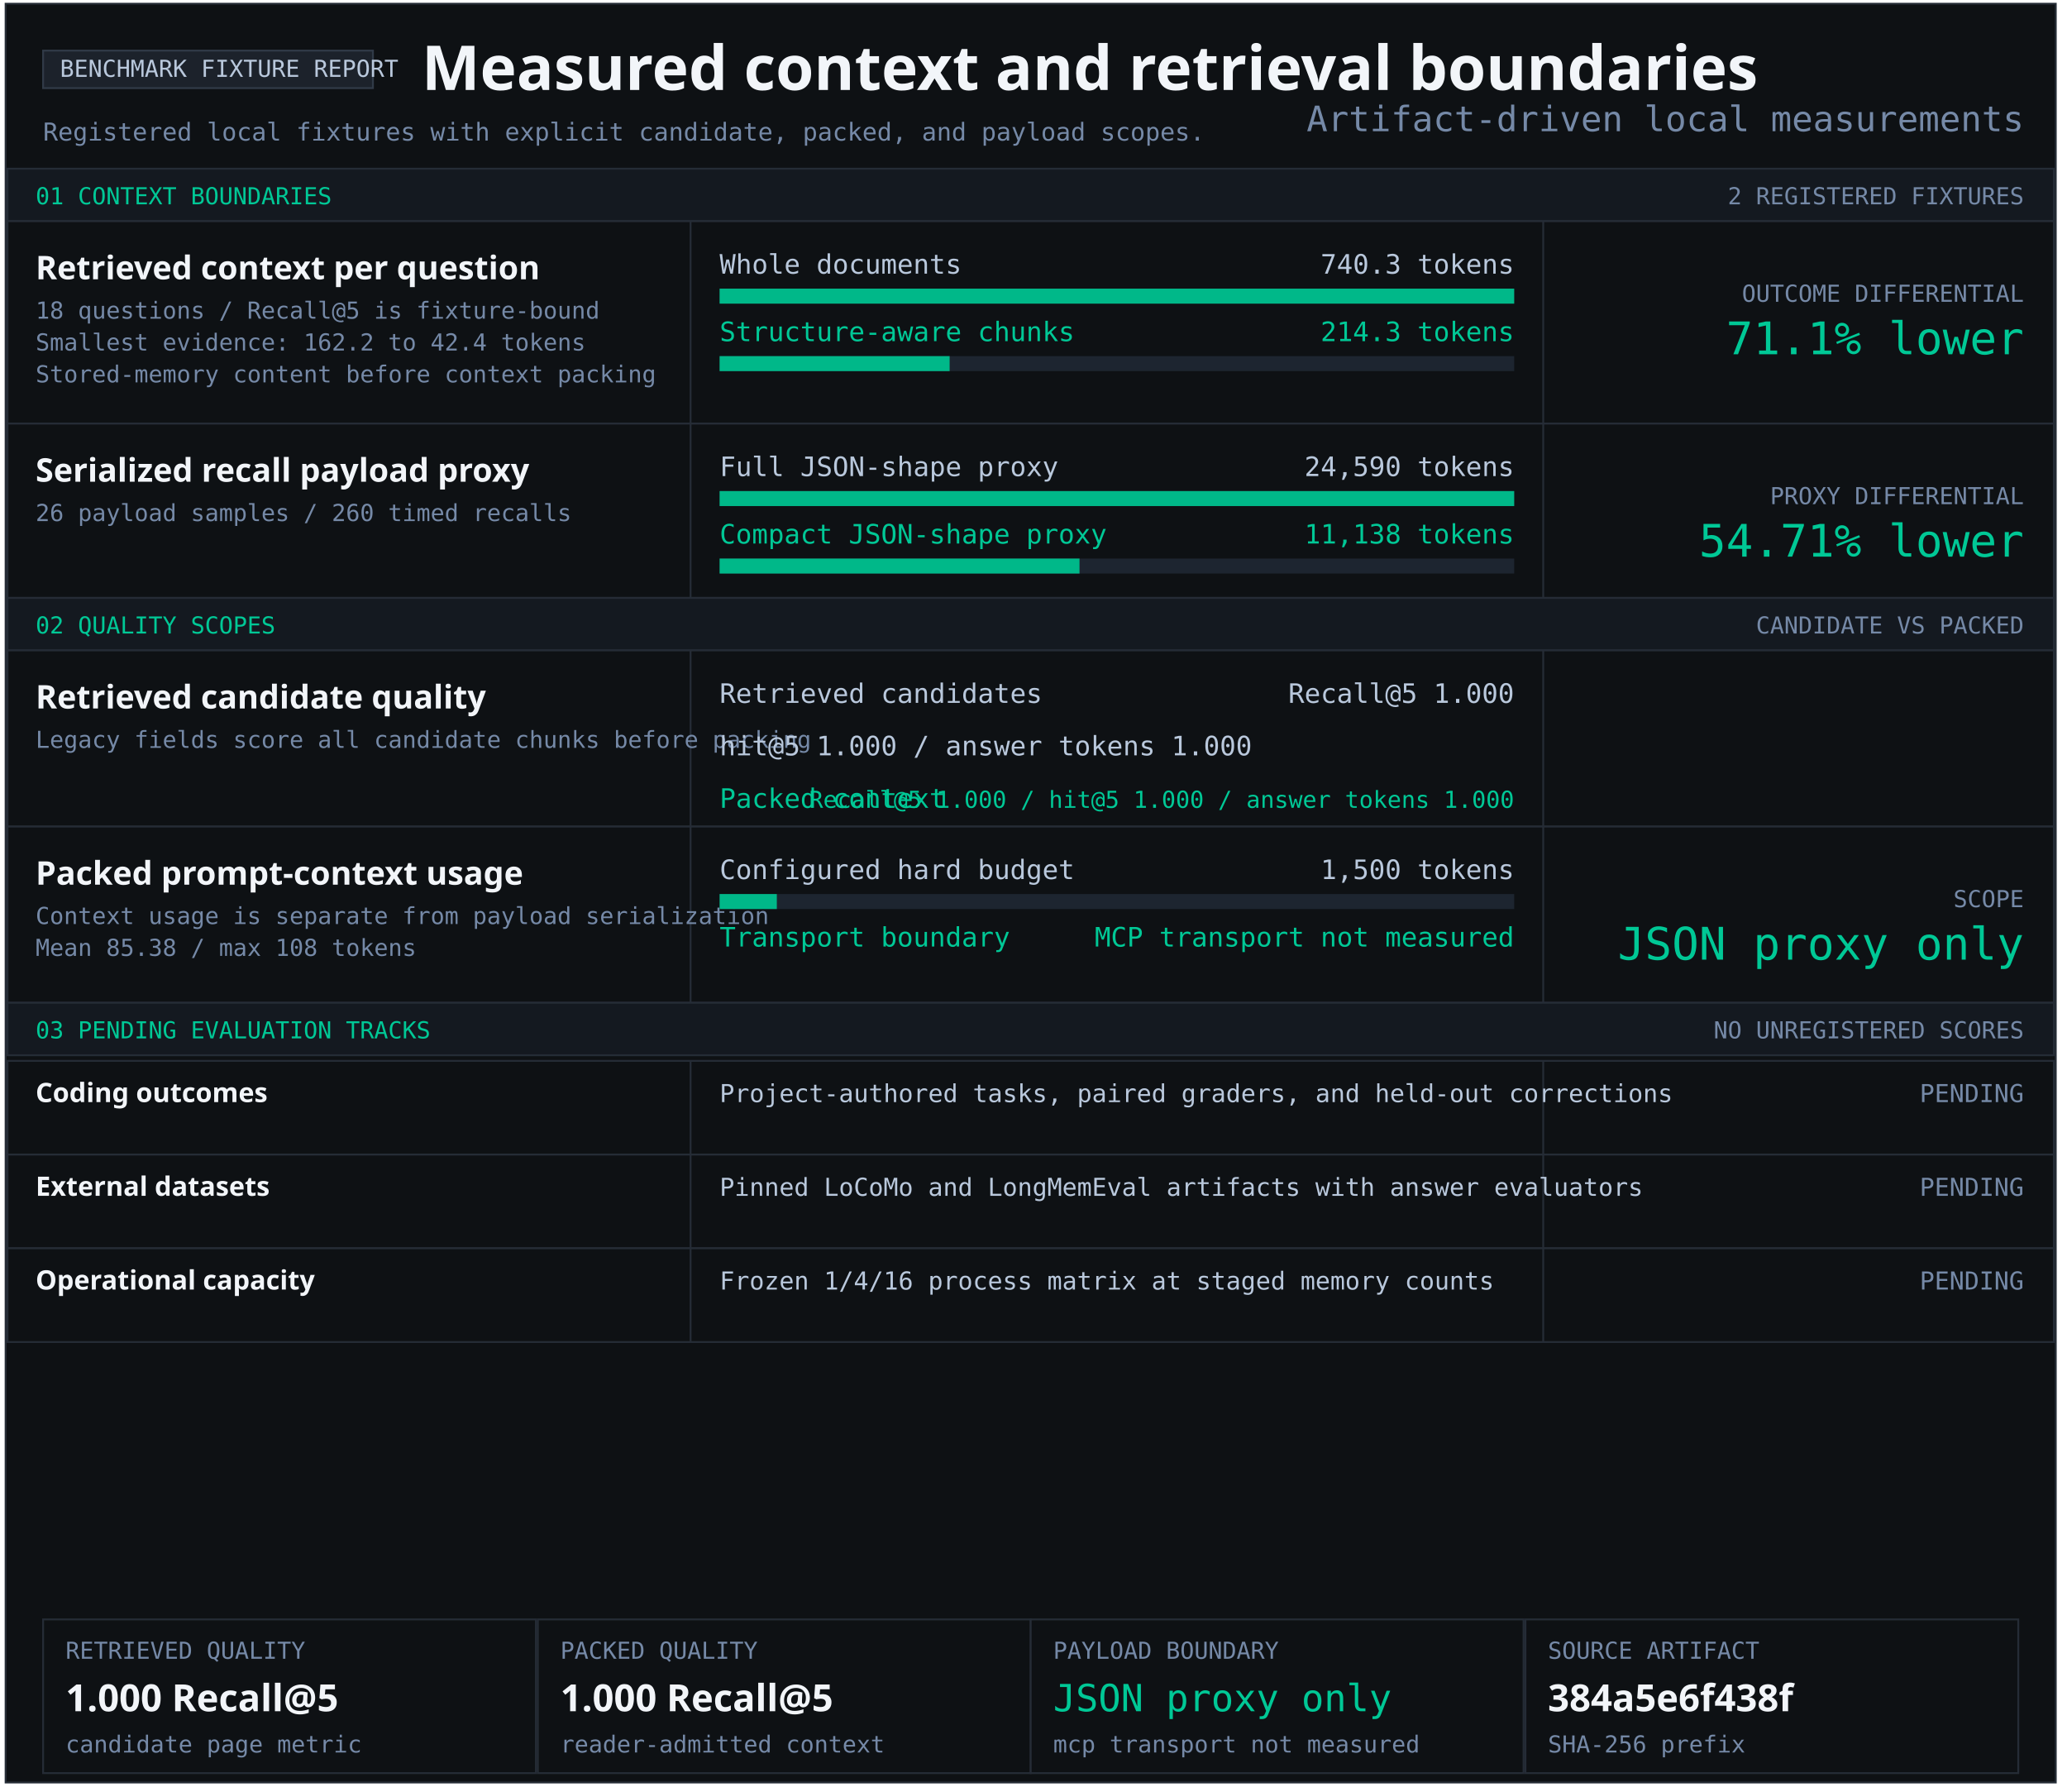
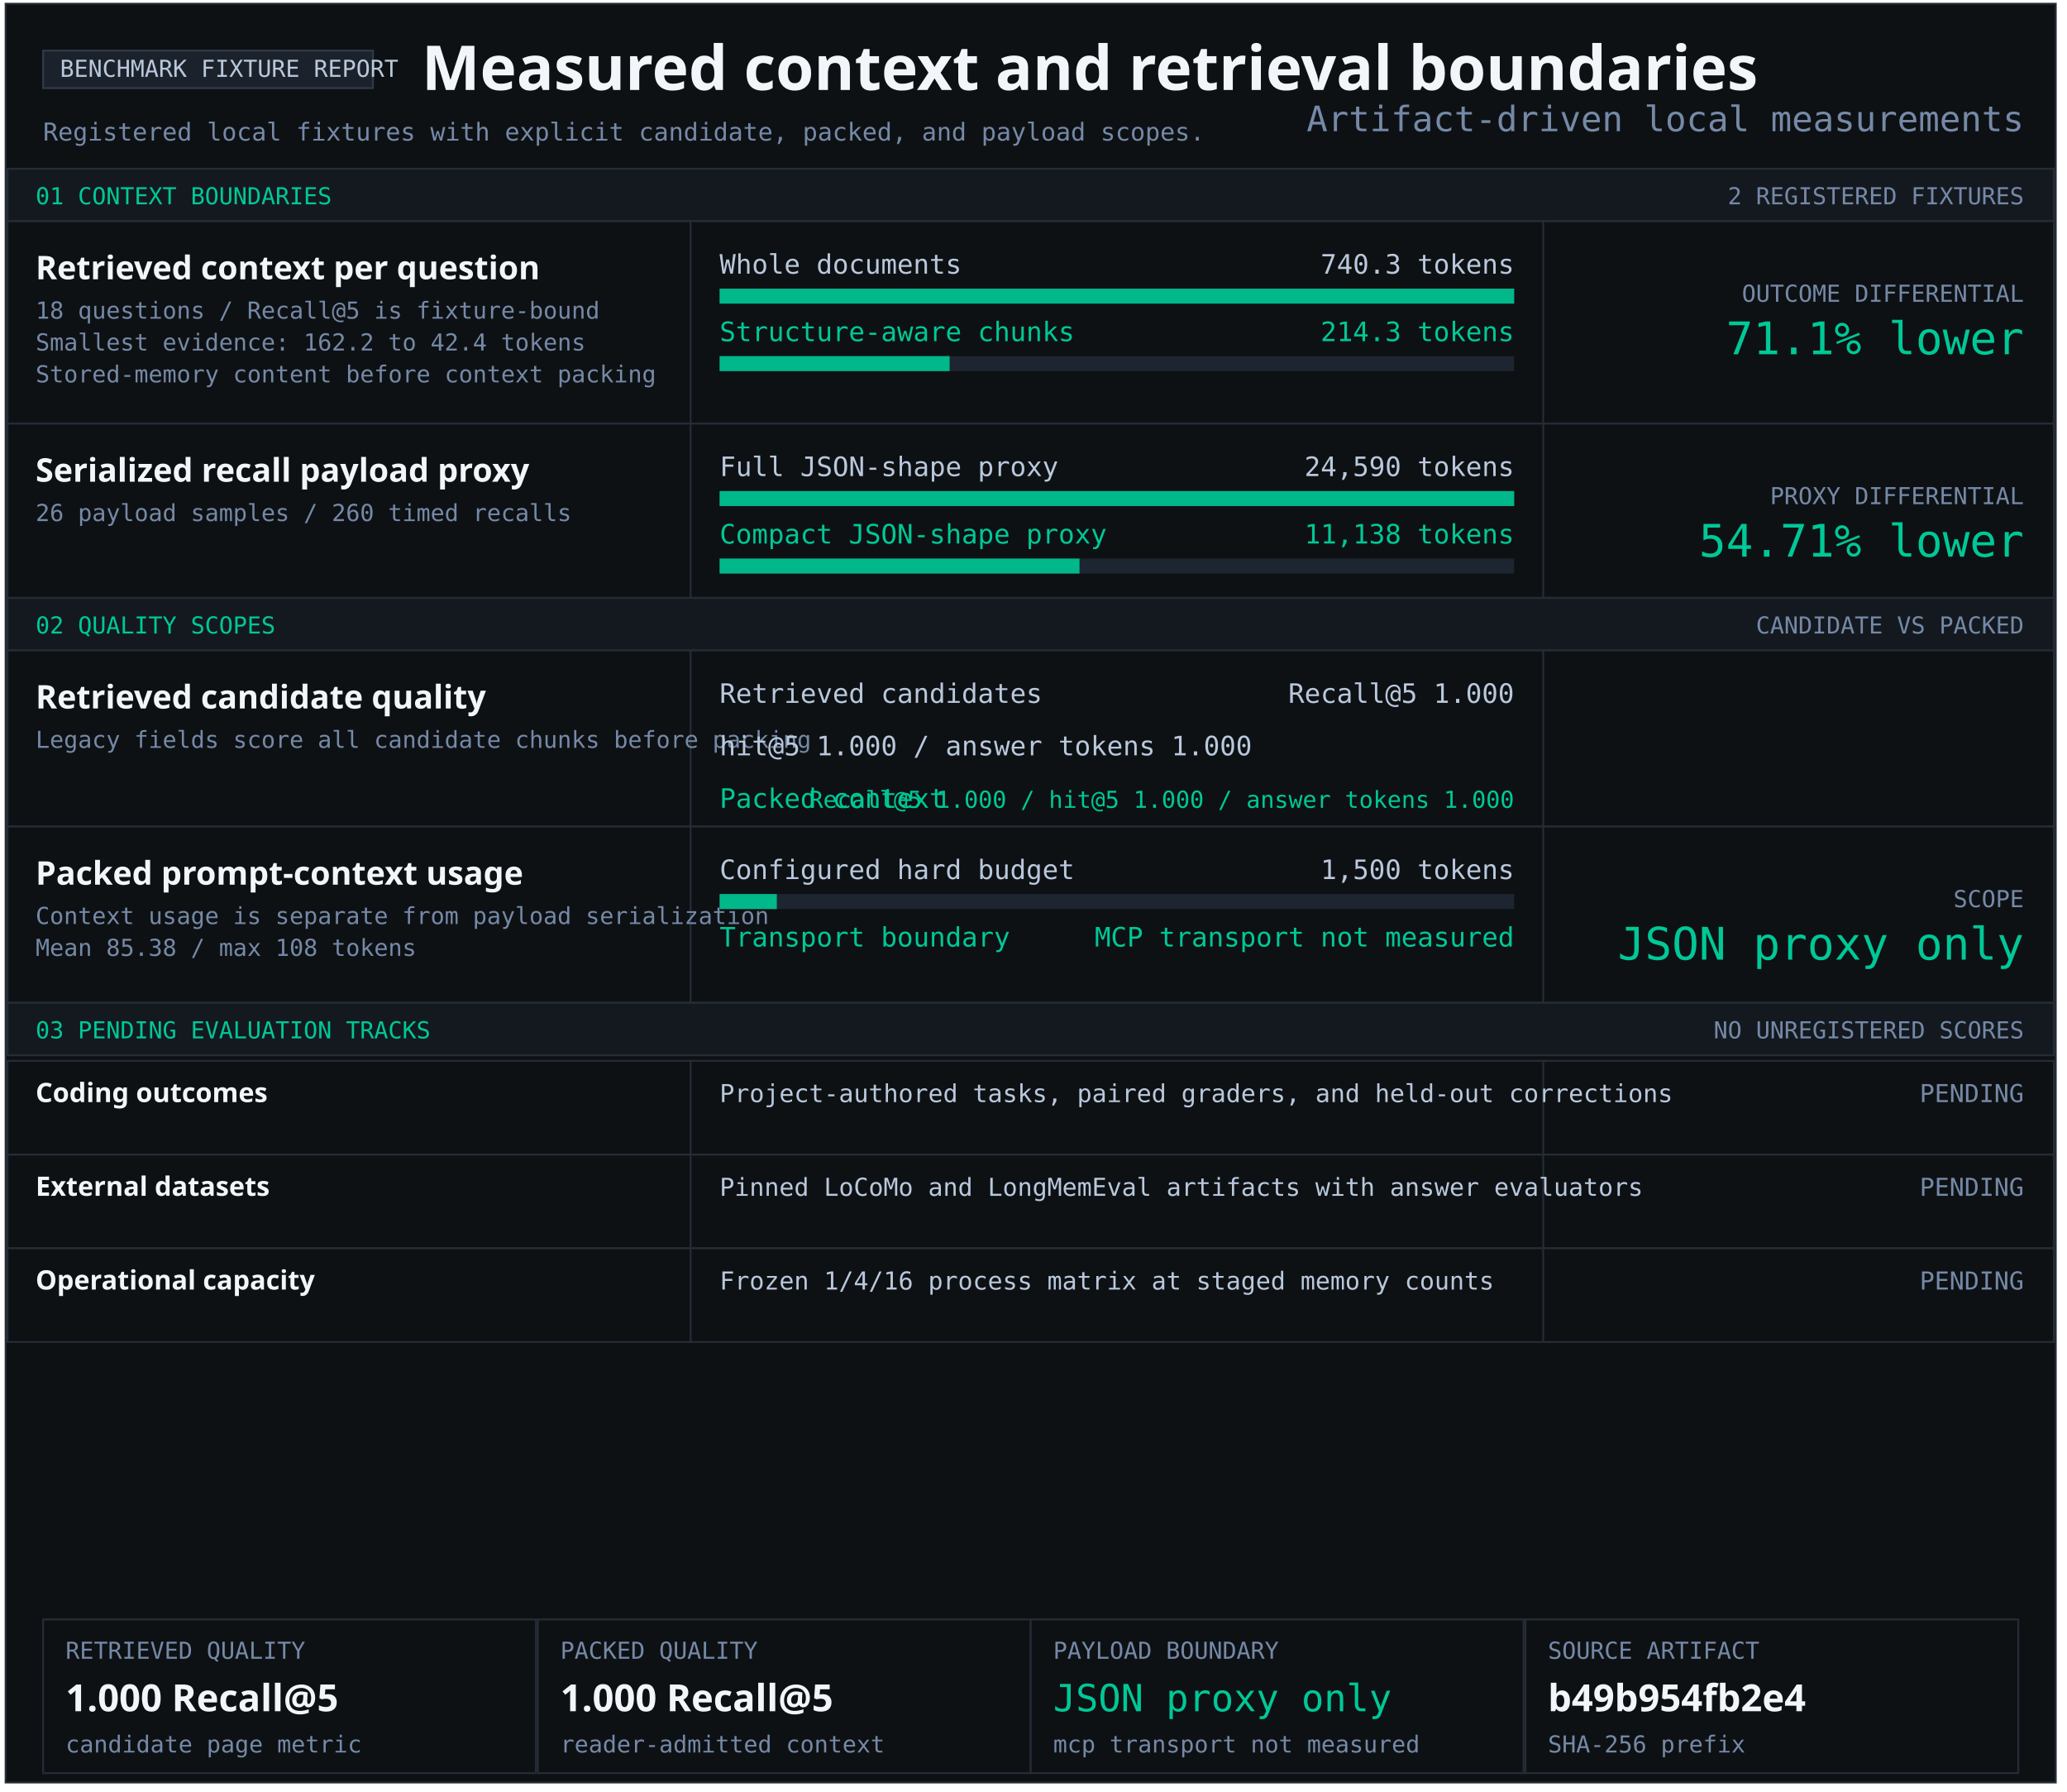
<svg xmlns="http://www.w3.org/2000/svg" width="1103" height="956" viewBox="0 0 1103 956" role="img" aria-labelledby="title desc">
  <style>text{font-family:Consolas,monospace;fill:#b9c8dc} .heading{font-family:Segoe UI,sans-serif;font-weight:700;fill:#f2f5f9} .green{fill:#00c896}.muted{fill:#7589a7}</style>
  <rect x="3" y="2" width="1094" height="949" fill="#0e1114" stroke="#252c36" />
  <rect x="23" y="27" width="176" height="20" fill="#1c222b" stroke="#303a47" />
  <text x="32" y="41" font-size="12.5" text-anchor="start">BENCHMARK FIXTURE REPORT</text>
  <text x="225" y="48" font-size="33" class="heading" text-anchor="start">Measured context and retrieval boundaries</text>
  <text x="23" y="75" font-size="13.2" class="muted" text-anchor="start">Registered local fixtures with explicit candidate, packed, and payload scopes.</text>
  <rect x="4" y="90" width="1092" height="28" fill="#141920" stroke="#252c36" />
  <text x="19" y="109" font-size="12.5" class="green" text-anchor="start">01 CONTEXT BOUNDARIES</text>
  <text x="1080" y="109" font-size="12.5" class="muted" text-anchor="end">2 REGISTERED FIXTURES</text>
  <rect x="4" y="118" width="1092" height="108" fill="#0e1114" stroke="#252c36" />
  <rect x="368" y="118" width="1" height="108" fill="#252c36" />
  <rect x="823" y="118" width="1" height="108" fill="#252c36" />
  <g aria-label="Structure-aware chunking; 740.3 to 214.3 tokens">
    <text x="19" y="149" font-size="17.4" class="heading" text-anchor="start">Retrieved context per question</text>
    <text x="19" y="170" font-size="12.5" class="muted" text-anchor="start">18 questions / Recall@5 is fixture-bound</text>
    <text x="19" y="187" font-size="12.5" class="muted" text-anchor="start">Smallest evidence: 162.2 to 42.4 tokens</text>
    <text x="19" y="204" font-size="12.5" class="muted" text-anchor="start">Stored-memory content before context packing</text>
    <text x="384" y="146" font-size="14.3" text-anchor="start">Whole documents</text>
    <text x="808" y="146" font-size="14.3" text-anchor="end">740.3 tokens</text>
    <rect x="384" y="154" width="424" height="8" fill="#1d2530" />
    <rect x="384" y="154" width="424.00" height="8" fill="#00b889" />
    <text x="384" y="182" font-size="14.3" class="green" text-anchor="start">Structure-aware chunks</text>
    <text x="808" y="182" font-size="14.3" class="green" text-anchor="end">214.3 tokens</text>
    <rect x="384" y="190" width="424" height="8" fill="#1d2530" />
    <rect x="384" y="190" width="122.74" height="8" fill="#00b889" />
    <text x="1080" y="161" font-size="12.5" class="muted" text-anchor="end">OUTCOME DIFFERENTIAL</text>
    <text x="1080" y="189" font-size="24" class="green" text-anchor="end">71.1% lower</text>
  </g>
  <rect x="4" y="226" width="1092" height="93" fill="#0e1114" stroke="#252c36" />
  <rect x="368" y="226" width="1" height="93" fill="#252c36" />
  <rect x="823" y="226" width="1" height="93" fill="#252c36" />
  <g aria-label="Serialized JSON-shape payload proxy; 24,590 full; 11,138 compact">
    <text x="19" y="257" font-size="17.4" class="heading" text-anchor="start">Serialized recall payload proxy</text>
    <text x="19" y="278" font-size="12.5" class="muted" text-anchor="start">26 payload samples / 260 timed recalls</text>
    <text x="384" y="254" font-size="14.3" text-anchor="start">Full JSON-shape proxy</text>
    <text x="808" y="254" font-size="14.3" text-anchor="end">24,590 tokens</text>
    <rect x="384" y="262" width="424" height="8" fill="#1d2530" />
    <rect x="384" y="262" width="424.00" height="8" fill="#00b889" />
    <text x="384" y="290" font-size="14.3" class="green" text-anchor="start">Compact JSON-shape proxy</text>
    <text x="808" y="290" font-size="14.3" class="green" text-anchor="end">11,138 tokens</text>
    <rect x="384" y="298" width="424" height="8" fill="#1d2530" />
    <rect x="384" y="298" width="192.05" height="8" fill="#00b889" />
    <text x="1080" y="269" font-size="12.5" class="muted" text-anchor="end">PROXY DIFFERENTIAL</text>
    <text x="1080" y="297" font-size="24" class="green" text-anchor="end">54.71% lower</text>
  </g>
  <rect x="4" y="319" width="1092" height="28" fill="#141920" stroke="#252c36" />
  <text x="19" y="338" font-size="12.5" class="green" text-anchor="start">02 QUALITY SCOPES</text>
  <text x="1080" y="338" font-size="12.5" class="muted" text-anchor="end">CANDIDATE VS PACKED</text>
  <rect x="4" y="347" width="1092" height="94" fill="#0e1114" stroke="#252c36" />
  <rect x="368" y="347" width="1" height="94" fill="#252c36" />
  <rect x="823" y="347" width="1" height="94" fill="#252c36" />
  <g aria-label="Retrieved candidate quality and packed context quality">
    <text x="19" y="378" font-size="17.4" class="heading" text-anchor="start">Retrieved candidate quality</text>
    <text x="19" y="399" font-size="12.5" class="muted" text-anchor="start">Legacy fields score all candidate chunks before packing</text>
    <text x="384" y="375" font-size="14.3" text-anchor="start">Retrieved candidates</text>
    <text x="808" y="375" font-size="14.3" text-anchor="end">Recall@5 1.000</text>
    <text x="384" y="403" font-size="14.3" text-anchor="start">hit@5 1.000 / answer tokens 1.000</text>
    <text x="384" y="431" font-size="14.3" class="green" text-anchor="start">Packed context</text>
    <text x="808" y="431" font-size="12.5" class="green" text-anchor="end">Recall@5 1.000 / hit@5 1.000 / answer tokens 1.000</text>
  </g>
  <rect x="4" y="441" width="1092" height="94" fill="#0e1114" stroke="#252c36" />
  <rect x="368" y="441" width="1" height="94" fill="#252c36" />
  <rect x="823" y="441" width="1" height="94" fill="#252c36" />
  <text x="19" y="472" font-size="17.4" class="heading" text-anchor="start">Packed prompt-context usage</text>
  <text x="19" y="493" font-size="12.5" class="muted" text-anchor="start">Context usage is separate from payload serialization</text>
  <text x="19" y="510" font-size="12.5" class="muted" text-anchor="start">Mean 85.38 / max 108 tokens</text>
  <text x="384" y="469" font-size="14.3" text-anchor="start">Configured hard budget</text>
  <text x="808" y="469" font-size="14.3" text-anchor="end">1,500 tokens</text>
  <rect x="384" y="477" width="424" height="8" fill="#1d2530" />
  <rect x="384" y="477" width="30.53" height="8" fill="#00b889" />
  <text x="384" y="505" font-size="14.3" class="green" text-anchor="start">Transport boundary</text>
  <text x="808" y="505" font-size="14.3" class="green" text-anchor="end">MCP transport not measured</text>
  <text x="1080" y="484" font-size="12.5" class="muted" text-anchor="end">SCOPE</text>
  <text x="1080" y="512" font-size="24" class="green" text-anchor="end">JSON proxy only</text>
  <rect x="4" y="535" width="1092" height="28" fill="#141920" stroke="#252c36" />
  <text x="19" y="554" font-size="12.5" class="green" text-anchor="start">03 PENDING EVALUATION TRACKS</text>
  <text x="1080" y="554" font-size="12.5" class="muted" text-anchor="end">NO UNREGISTERED SCORES</text>
  <rect x="4" y="566" width="1092" height="50" fill="#0e1114" stroke="#252c36" />
  <rect x="368" y="566" width="1" height="50" fill="#252c36" />
  <rect x="823" y="566" width="1" height="50" fill="#252c36" />
  <text x="19" y="588" font-size="14.3" class="heading" text-anchor="start">Coding outcomes</text>
  <text x="384" y="588" font-size="13.2" text-anchor="start">Project-authored tasks, paired graders, and held-out corrections</text>
  <text x="1080" y="588" font-size="13.2" class="muted" text-anchor="end">PENDING</text>
  <rect x="4" y="616" width="1092" height="50" fill="#0e1114" stroke="#252c36" />
  <rect x="368" y="616" width="1" height="50" fill="#252c36" />
  <rect x="823" y="616" width="1" height="50" fill="#252c36" />
  <text x="19" y="638" font-size="14.3" class="heading" text-anchor="start">External datasets</text>
  <text x="384" y="638" font-size="13.2" text-anchor="start">Pinned LoCoMo and LongMemEval artifacts with answer evaluators</text>
  <text x="1080" y="638" font-size="13.2" class="muted" text-anchor="end">PENDING</text>
  <rect x="4" y="666" width="1092" height="50" fill="#0e1114" stroke="#252c36" />
  <rect x="368" y="666" width="1" height="50" fill="#252c36" />
  <rect x="823" y="666" width="1" height="50" fill="#252c36" />
  <text x="19" y="688" font-size="14.3" class="heading" text-anchor="start">Operational capacity</text>
  <text x="384" y="688" font-size="13.2" text-anchor="start">Frozen 1/4/16 process matrix at staged memory counts</text>
  <text x="1080" y="688" font-size="13.2" class="muted" text-anchor="end">PENDING</text>
  <rect x="23" y="864" width="263" height="82" fill="#0e1114" stroke="#252c36" />
  <text x="35" y="885" font-size="12.5" class="muted" text-anchor="start">RETRIEVED QUALITY</text>
  <text x="35" y="913" font-size="20" class="heading" text-anchor="start">1.000 Recall@5</text>
  <text x="35" y="935" font-size="12.5" class="muted" text-anchor="start">candidate page metric</text>
  <rect x="287" y="864" width="263" height="82" fill="#0e1114" stroke="#252c36" />
  <text x="299" y="885" font-size="12.5" class="muted" text-anchor="start">PACKED QUALITY</text>
  <text x="299" y="913" font-size="20" class="heading" text-anchor="start">1.000 Recall@5</text>
  <text x="299" y="935" font-size="12.5" class="muted" text-anchor="start">reader-admitted context</text>
  <rect x="550" y="864" width="263" height="82" fill="#0e1114" stroke="#252c36" />
  <text x="562" y="885" font-size="12.5" class="muted" text-anchor="start">PAYLOAD BOUNDARY</text>
  <text x="562" y="913" font-size="20" class="green" text-anchor="start">JSON proxy only</text>
  <text x="562" y="935" font-size="12.5" class="muted" text-anchor="start">mcp transport not measured</text>
  <rect x="814" y="864" width="263" height="82" fill="#0e1114" stroke="#252c36" />
  <text x="826" y="885" font-size="12.5" class="muted" text-anchor="start">SOURCE ARTIFACT</text>
-   <text x="826" y="913" font-size="20" class="heading" text-anchor="start">384a5e6f438f</text>
+   <text x="826" y="913" font-size="20" class="heading" text-anchor="start">b49b954fb2e4</text>
  <text x="826" y="935" font-size="12.5" class="muted" text-anchor="start">SHA-256 prefix</text>
  <text x="1080" y="70" font-size="18.7" class="muted" text-anchor="end">Artifact-driven local measurements</text>
</svg>
